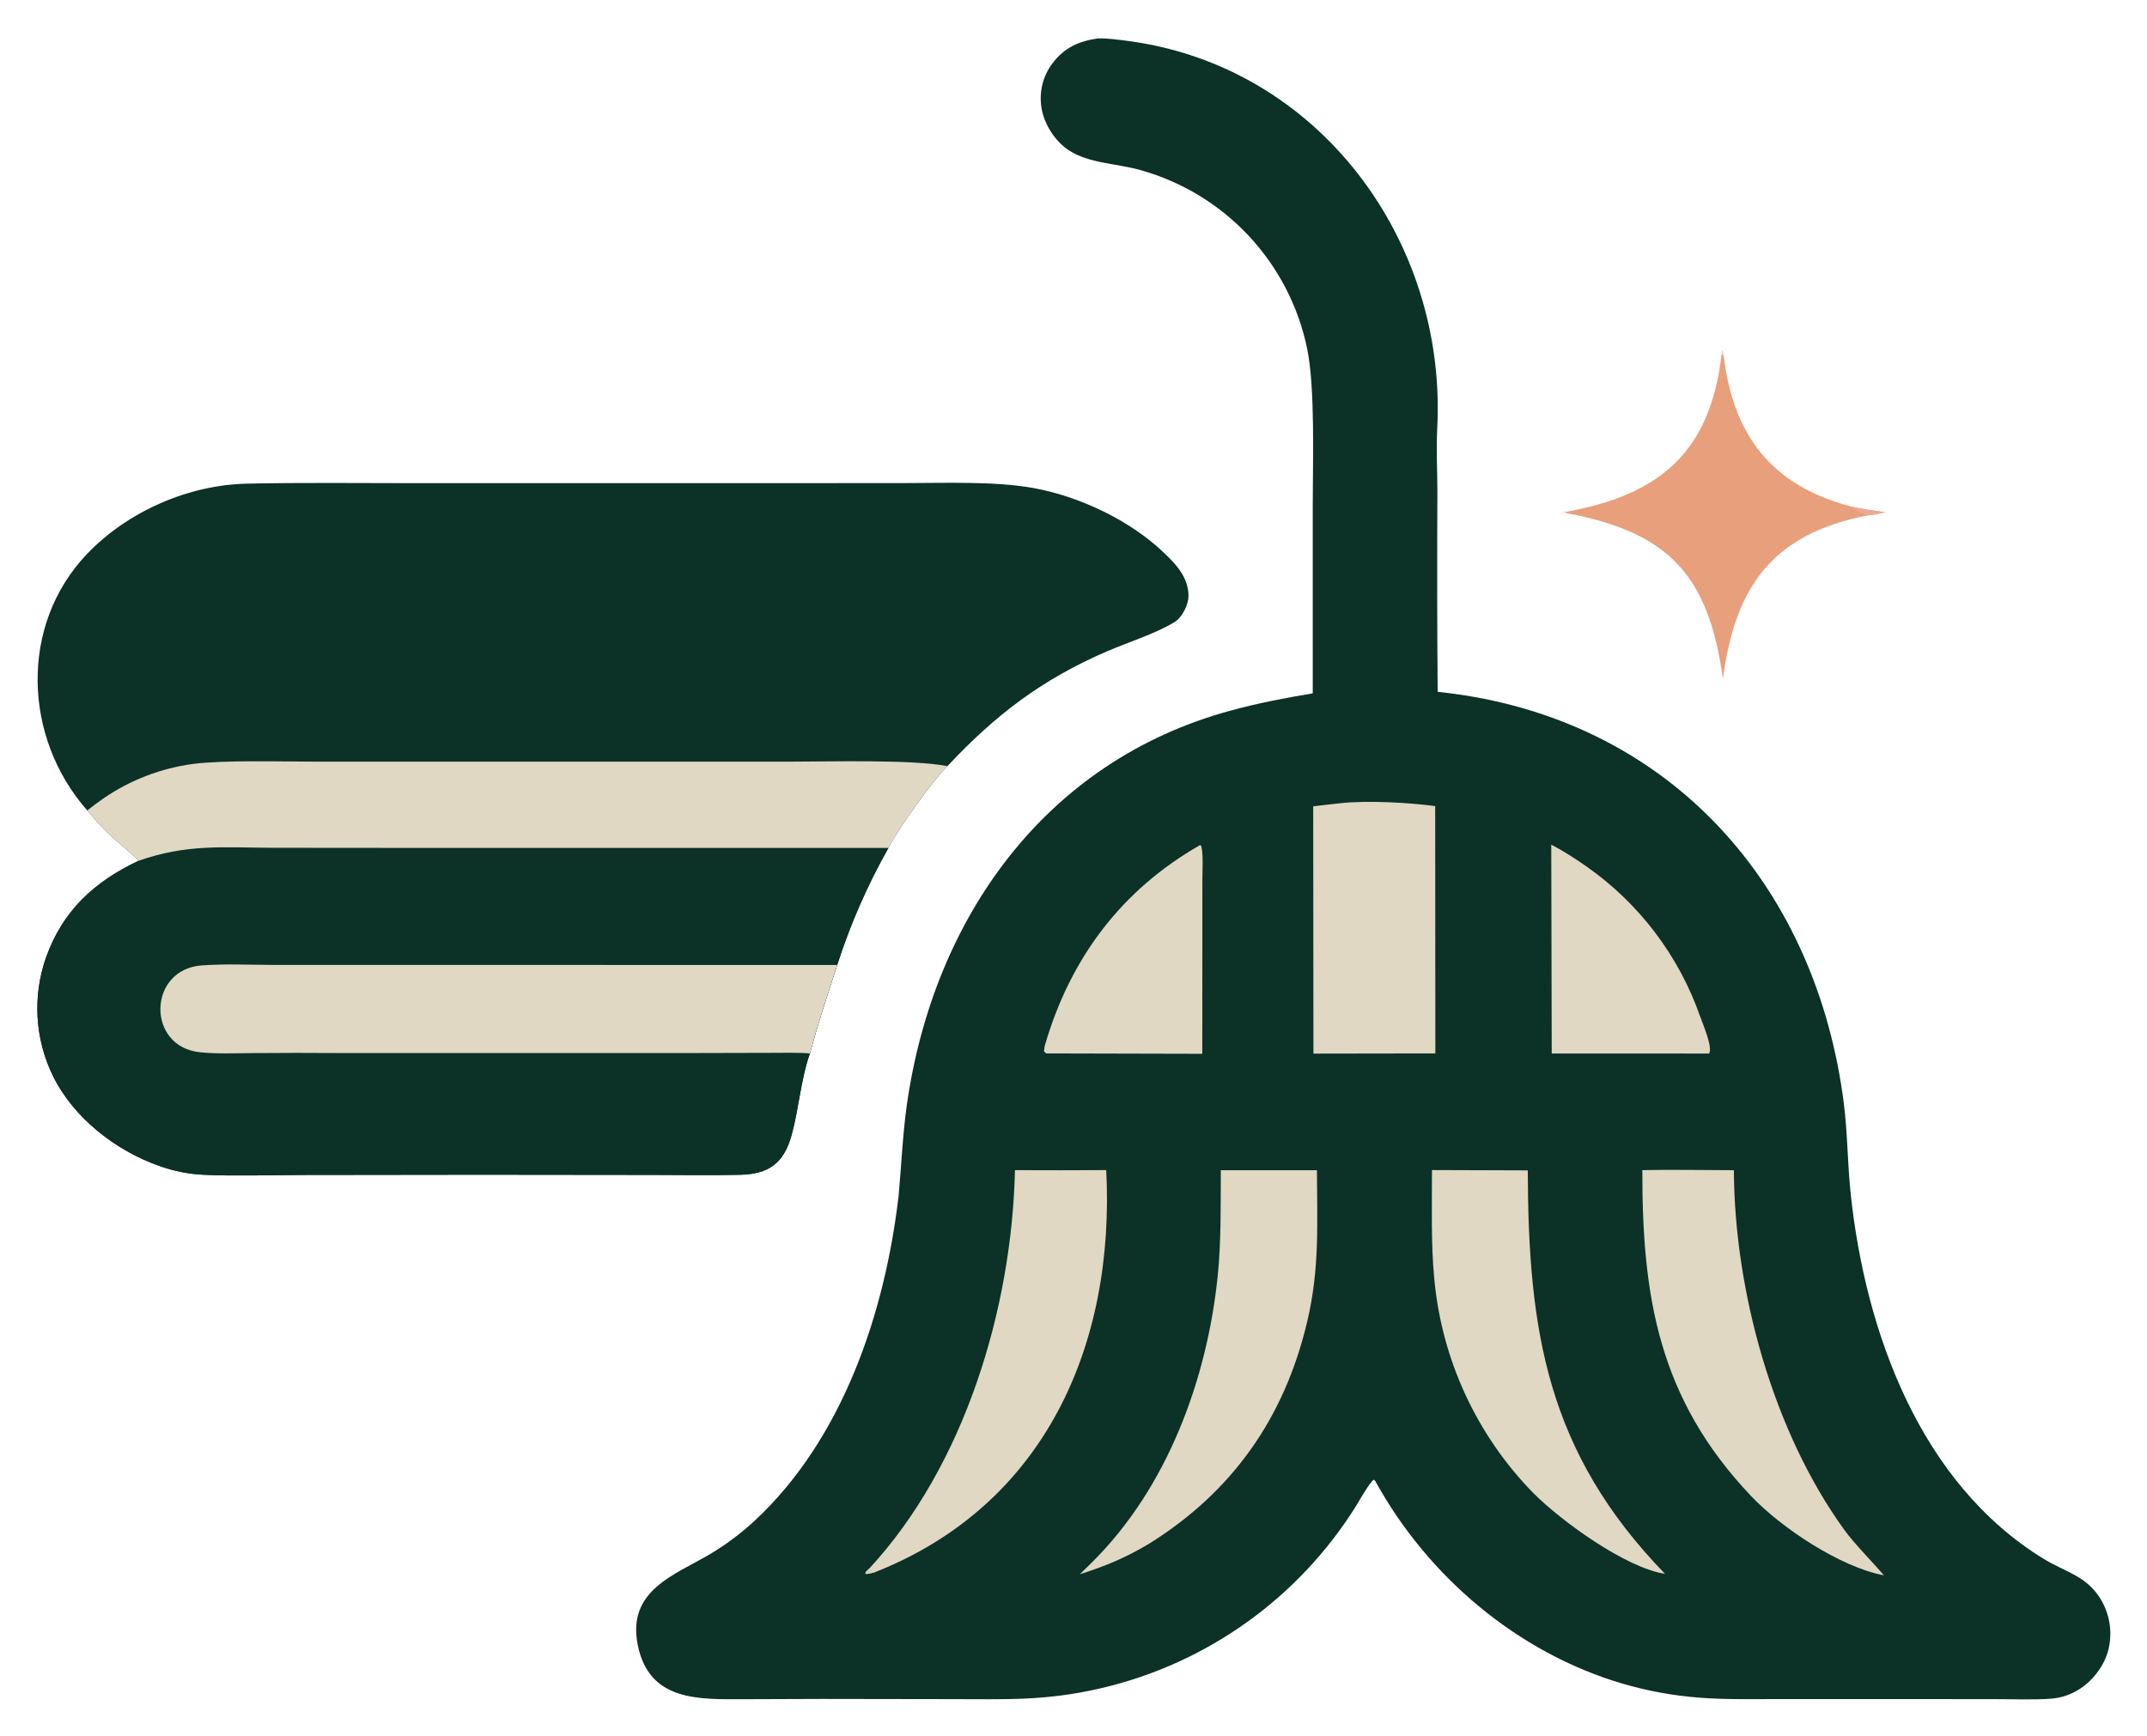
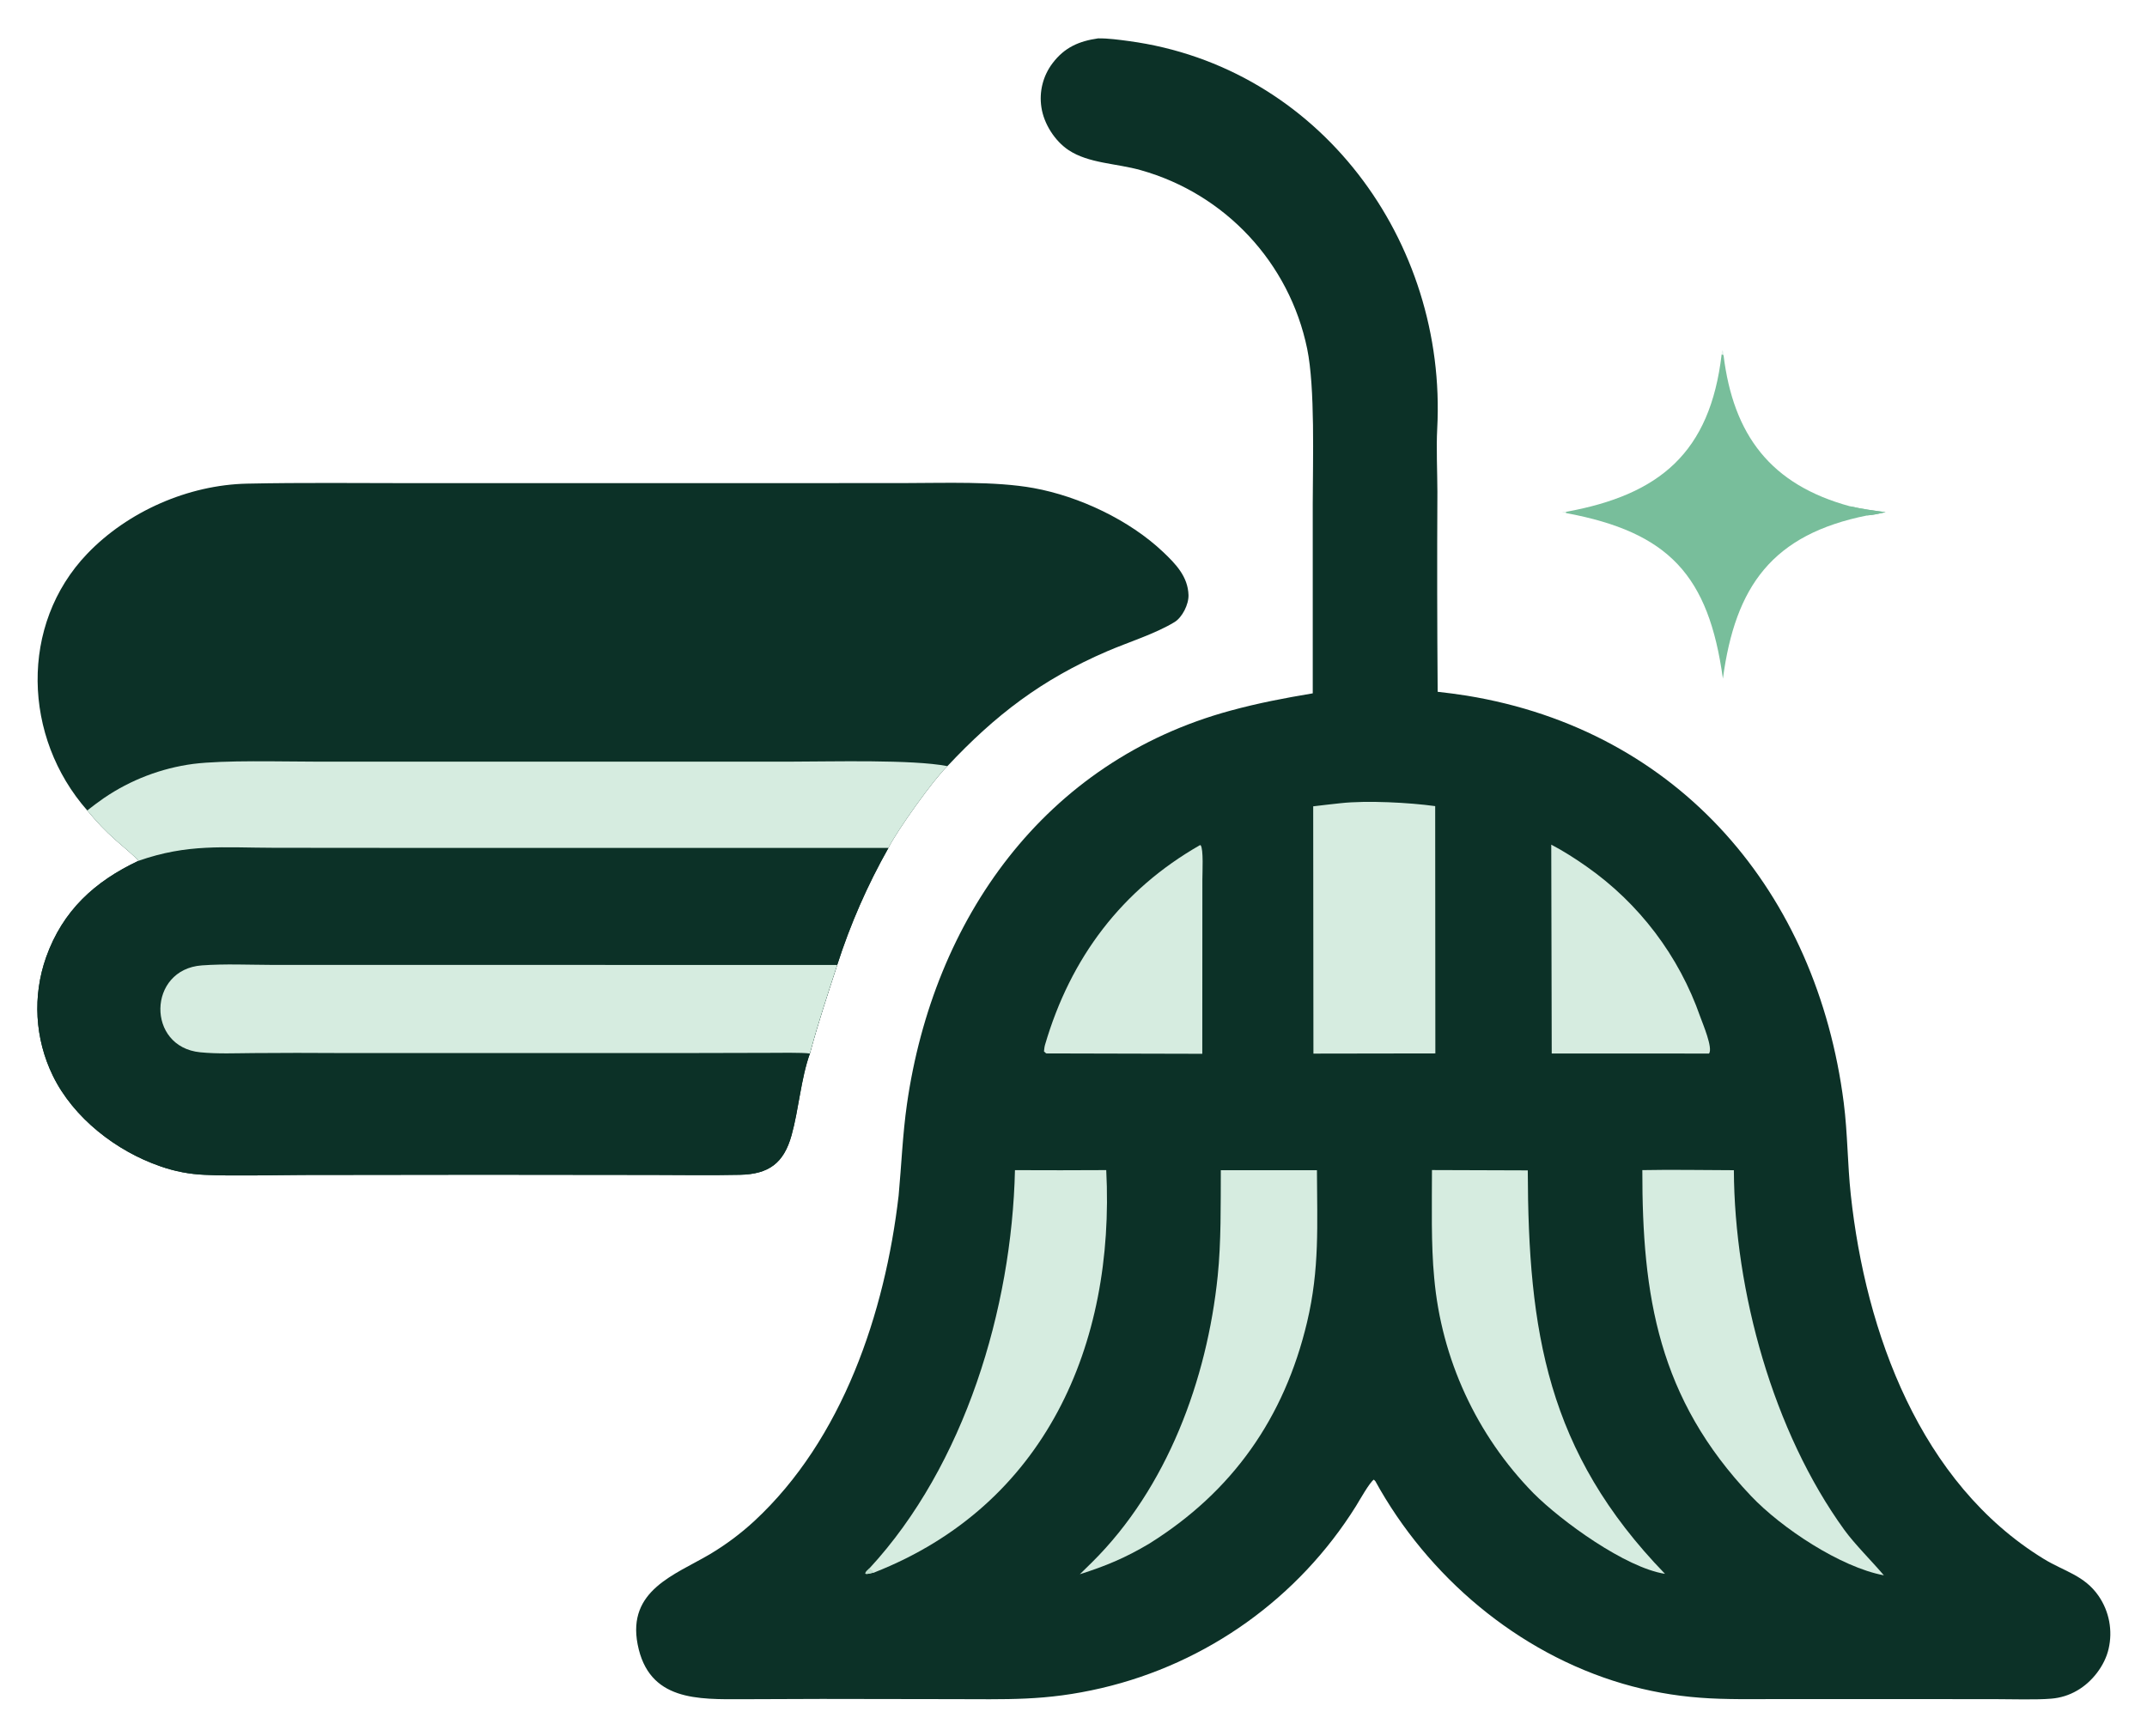
<svg xmlns="http://www.w3.org/2000/svg" version="1.1" viewBox="318 452 1412 1142">
  <path transform="translate(0,0)" fill="rgb(12,49,39)" d="M 1040.2 477.243 C 1046.75 477.155 1053.94 478.146 1060.39 479.016 C 1185.59 495.897 1269.81 610.483 1263.2 734.099 C 1262.52 746.673 1263.29 762.591 1263.32 775.516 C 1263.09 819.373 1263.15 863.231 1263.5 907.087 C 1269.87 907.788 1276.22 908.634 1282.55 909.624 C 1422.88 932.48 1512.88 1039.49 1530.55 1177.35 C 1533.13 1197.52 1533.02 1217.75 1535.18 1237.86 C 1544.93 1328.49 1580.8 1427.75 1662.12 1477.54 C 1675.54 1485.76 1688.8 1488.29 1698.19 1501.92 C 1705.15 1512.06 1707.53 1524.65 1704.76 1536.63 C 1702.26 1547.72 1693.83 1558.58 1683.95 1564.19 C 1678.78 1567.19 1672.99 1568.99 1667.03 1569.46 C 1657.29 1570.31 1640.73 1569.78 1630.53 1569.78 L 1564.33 1569.73 L 1488 1569.73 C 1471.3 1569.73 1452.77 1570.13 1436.32 1568.86 C 1419 1567.59 1401.87 1564.49 1385.21 1559.61 C 1316.14 1539.35 1256.98 1489.14 1222.51 1426.38 L 1221.53 1425.38 C 1218.85 1426.95 1211.86 1439.43 1209.75 1442.83 C 1171.99 1503.23 1111.88 1546.25 1042.52 1562.49 C 1005.33 1571.16 980.343 1569.75 942.945 1569.77 L 858.471 1569.64 L 806.925 1569.82 C 777.016 1569.9 744.652 1571.18 737.356 1533.78 C 730.407 1498.15 761.879 1488 784.782 1474.49 C 795.275 1468.24 805.089 1460.92 814.062 1452.64 C 872.179 1398.8 900.046 1315.62 908.988 1238.54 C 910.848 1218.52 911.627 1198.18 914.475 1178.3 C 931.893 1056.7 1004.82 952.78 1127.16 919.513 C 1145.63 914.489 1162.14 911.35 1181.35 908.109 L 1181.34 783.401 C 1181.38 755.299 1182.96 707.176 1177.68 681.437 C 1166.03 624.875 1123.79 579.542 1068.19 563.933 C 1052.26 559.42 1034 559.571 1020.7 550.712 C 1011.72 544.723 1004.5 533.434 1002.9 522.64 C 1001.3 512.37 1003.93 501.888 1010.21 493.6 C 1018.16 483.088 1027.71 479.044 1040.2 477.243 z" />
-   <path transform="translate(0,0)" fill="rgb(224,216,195)" d="M 1045.53 1221.75 C 1051.39 1336.76 1005.31 1442.25 893.051 1486.42 C 888.945 1487.3 883.92 1489.07 889.869 1483.66 C 952.487 1415.85 983.434 1312.76 985.503 1221.78 C 1005.51 1221.88 1025.52 1221.87 1045.53 1221.75 z" />
-   <path transform="translate(0,0)" fill="rgb(213,211,189)" d="M 889.869 1483.66 L 893.051 1486.42 C 888.945 1487.3 883.92 1489.07 889.869 1483.66 z" />
-   <path transform="translate(0,0)" fill="rgb(224,216,195)" d="M 1398.1 1221.76 C 1417.47 1221.36 1438.8 1221.79 1458.3 1221.82 C 1458.68 1301.39 1484.07 1393.73 1530.98 1458.49 C 1537.7 1467.76 1549.1 1479.08 1556.96 1488.32 C 1528.3 1482.96 1489.51 1457.11 1469.7 1436.25 C 1408.51 1371.84 1397.99 1304.49 1398.1 1221.76 z" />
-   <path transform="translate(0,0)" fill="rgb(224,216,195)" d="M 1120.88 1221.82 L 1184.1 1221.82 C 1184.22 1257.57 1185.95 1286.7 1177.6 1321.83 C 1162.61 1384.92 1128.45 1433.34 1073.78 1467.5 C 1058.23 1476.77 1045.27 1482.18 1028.17 1487.61 L 1036.25 1479.69 C 1085.57 1430.81 1111.83 1359.66 1118.84 1291.4 C 1121.13 1269.12 1120.78 1244.38 1120.88 1221.82 z" />
-   <path transform="translate(0,0)" fill="rgb(224,216,195)" d="M 1259.75 1221.72 L 1322.76 1221.93 C 1323.05 1327.65 1335.29 1407.13 1413.01 1487.35 C 1387.22 1483.39 1345.09 1452.95 1326.45 1434.25 C 1289.01 1396.01 1265.96 1345.98 1261.22 1292.66 C 1259.08 1270.58 1259.75 1244.22 1259.75 1221.72 z" />
-   <path transform="translate(0,0)" fill="rgb(224,216,195)" d="M 1199.54 980.392 C 1217.09 978.449 1245.01 979.98 1261.87 982.302 L 1261.98 1144.99 L 1246.58 1145.01 L 1181.79 1145.11 L 1181.64 982.44 C 1187.56 981.688 1193.6 981.061 1199.54 980.392 z" />
-   <path transform="translate(0,0)" fill="rgb(224,216,195)" d="M 1338.2 1007.66 C 1345.73 1011.53 1354.45 1017.13 1361.33 1021.98 C 1396.05 1046.29 1422.24 1080.9 1436.2 1120.91 C 1437.85 1125.54 1444.66 1141.43 1441.98 1145.07 L 1338.51 1145.05 L 1338.2 1007.66 z" />
-   <path transform="translate(0,0)" fill="rgb(224,216,195)" d="M 1107.24 1007.93 L 1107.62 1008.06 C 1109.58 1010.5 1108.76 1026.07 1108.76 1030.54 C 1108.72 1068.77 1108.71 1107.01 1108.7 1145.24 L 1006.03 1144.99 L 1004.59 1143.72 C 1004.75 1142.2 1004.85 1140.78 1005.28 1139.32 C 1022.05 1081.98 1055.81 1037.31 1107.24 1007.93 z" />
+   <path transform="translate(0,0)" fill="rgb(214,236,224)" d="M 1045.53 1221.75 C 1051.39 1336.76 1005.31 1442.25 893.051 1486.42 C 888.945 1487.3 883.92 1489.07 889.869 1483.66 C 952.487 1415.85 983.434 1312.76 985.503 1221.78 C 1005.51 1221.88 1025.52 1221.87 1045.53 1221.75 z" />
+   <path transform="translate(0,0)" fill="rgb(190,222,205)" d="M 889.869 1483.66 L 893.051 1486.42 C 888.945 1487.3 883.92 1489.07 889.869 1483.66 z" />
+   <path transform="translate(0,0)" fill="rgb(214,236,224)" d="M 1398.1 1221.76 C 1417.47 1221.36 1438.8 1221.79 1458.3 1221.82 C 1458.68 1301.39 1484.07 1393.73 1530.98 1458.49 C 1537.7 1467.76 1549.1 1479.08 1556.96 1488.32 C 1528.3 1482.96 1489.51 1457.11 1469.7 1436.25 C 1408.51 1371.84 1397.99 1304.49 1398.1 1221.76 z" />
+   <path transform="translate(0,0)" fill="rgb(214,236,224)" d="M 1120.88 1221.82 L 1184.1 1221.82 C 1184.22 1257.57 1185.95 1286.7 1177.6 1321.83 C 1162.61 1384.92 1128.45 1433.34 1073.78 1467.5 C 1058.23 1476.77 1045.27 1482.18 1028.17 1487.61 L 1036.25 1479.69 C 1085.57 1430.81 1111.83 1359.66 1118.84 1291.4 C 1121.13 1269.12 1120.78 1244.38 1120.88 1221.82 z" />
+   <path transform="translate(0,0)" fill="rgb(214,236,224)" d="M 1259.75 1221.72 L 1322.76 1221.93 C 1323.05 1327.65 1335.29 1407.13 1413.01 1487.35 C 1387.22 1483.39 1345.09 1452.95 1326.45 1434.25 C 1289.01 1396.01 1265.96 1345.98 1261.22 1292.66 C 1259.08 1270.58 1259.75 1244.22 1259.75 1221.72 z" />
+   <path transform="translate(0,0)" fill="rgb(214,236,224)" d="M 1199.54 980.392 C 1217.09 978.449 1245.01 979.98 1261.87 982.302 L 1261.98 1144.99 L 1246.58 1145.01 L 1181.79 1145.11 L 1181.64 982.44 C 1187.56 981.688 1193.6 981.061 1199.54 980.392 z" />
+   <path transform="translate(0,0)" fill="rgb(214,236,224)" d="M 1338.2 1007.66 C 1345.73 1011.53 1354.45 1017.13 1361.33 1021.98 C 1396.05 1046.29 1422.24 1080.9 1436.2 1120.91 C 1437.85 1125.54 1444.66 1141.43 1441.98 1145.07 L 1338.51 1145.05 L 1338.2 1007.66 z" />
+   <path transform="translate(0,0)" fill="rgb(214,236,224)" d="M 1107.24 1007.93 L 1107.62 1008.06 C 1109.58 1010.5 1108.76 1026.07 1108.76 1030.54 C 1108.72 1068.77 1108.71 1107.01 1108.7 1145.24 L 1006.03 1144.99 L 1004.59 1143.72 C 1004.75 1142.2 1004.85 1140.78 1005.28 1139.32 C 1022.05 1081.98 1055.81 1037.31 1107.24 1007.93 z" />
  <path transform="translate(0,0)" fill="rgb(12,49,39)" d="M 375.386 985.155 C 333.02 937.036 330.722 862.955 375.321 816.334 C 402.019 788.425 441.902 770.975 480.507 770.161 C 517.209 769.387 553.759 769.847 590.229 769.848 L 794.015 769.841 L 912.283 769.796 C 939.086 769.795 972.268 768.426 997.798 773.076 C 1027.82 778.544 1060.8 794.123 1082.99 815.174 C 1091.23 822.991 1099.24 831.277 1099.63 843.432 C 1099.83 849.701 1095.43 858.172 1090.52 861.183 C 1077.84 868.955 1060.04 874.45 1046.09 880.459 C 1003.01 899.023 972.58 922.396 941.085 955.995 C 931.985 964.722 907.981 998.307 902.298 1009.79 C 888.469 1034.25 877.178 1060.05 868.601 1086.8 C 861.786 1107.9 856.523 1123.29 850.641 1145.05 C 844.732 1161.54 843.326 1181.77 838.547 1198.93 C 833.455 1217.21 823.554 1224.44 804.719 1224.83 C 785.551 1225.24 766.355 1224.95 747.21 1224.91 L 634.507 1224.79 L 517.377 1224.93 C 497.827 1224.98 471.936 1225.78 452.77 1224.86 C 442.805 1224.47 432.954 1222.59 423.546 1219.28 C 394.499 1209.3 366.273 1187.44 352.708 1159.56 C 340.893 1135.24 339.318 1107.19 348.336 1081.69 C 359.257 1051.04 380.282 1031.85 409.069 1018.29 C 407.13 1015.69 397.501 1007.74 394.311 1004.9 C 386.436 997.877 382.155 993.268 375.386 985.155 z" />
  <path transform="translate(0,0)" fill="rgb(12,49,39)" d="M 409.069 1018.29 C 441.505 1006.93 464.828 1009.65 498.449 1009.72 L 593.93 1009.8 L 902.298 1009.79 C 888.469 1034.25 877.178 1060.05 868.601 1086.8 C 861.786 1107.9 856.523 1123.29 850.641 1145.05 C 844.732 1161.54 843.326 1181.77 838.547 1198.93 C 833.455 1217.21 823.554 1224.44 804.719 1224.83 C 785.551 1225.24 766.355 1224.95 747.21 1224.91 L 634.507 1224.79 L 517.377 1224.93 C 497.827 1224.98 471.936 1225.78 452.77 1224.86 C 442.805 1224.47 432.954 1222.59 423.546 1219.28 C 394.499 1209.3 366.273 1187.44 352.708 1159.56 C 340.893 1135.24 339.318 1107.19 348.336 1081.69 C 359.257 1051.04 380.282 1031.85 409.069 1018.29 z" />
-   <path transform="translate(0,0)" fill="rgb(224,216,195)" d="M 850.641 1145.05 C 845.291 1144.31 829.762 1144.62 823.519 1144.62 L 768.396 1144.75 L 541.588 1144.74 C 522.643 1144.6 503.698 1144.61 484.753 1144.77 C 473.108 1144.84 461.274 1145.4 449.703 1144.25 C 414.118 1140.75 415.033 1089.69 450.735 1087.08 C 465.887 1085.97 481.686 1086.71 496.918 1086.76 L 582.362 1086.76 L 868.601 1086.8 C 861.786 1107.9 856.523 1123.29 850.641 1145.05 z" />
-   <path transform="translate(0,0)" fill="rgb(224,216,195)" d="M 375.386 985.155 C 378.972 982.32 382.64 979.591 386.387 976.972 C 403.9 965.044 423.954 957.365 444.956 954.548 C 465.679 951.93 502.91 953.034 525.245 953.044 L 666.788 953.07 L 839.103 953.042 C 864.59 953.042 917.917 951.518 941.085 955.995 C 931.985 964.722 907.981 998.307 902.298 1009.79 L 593.93 1009.8 L 498.449 1009.72 C 464.828 1009.65 441.505 1006.93 409.069 1018.29 C 407.13 1015.69 397.501 1007.74 394.311 1004.9 C 386.436 997.877 382.155 993.268 375.386 985.155 z" />
-   <path transform="translate(0,0)" fill="rgb(232,159,123)" d="M 1450.25 685.163 L 1451.48 685.464 C 1457.93 738.333 1482.56 770.919 1534.71 785.07 C 1542.99 786.931 1549.77 787.838 1558.11 788.922 C 1553.95 789.843 1550.41 790.757 1546.12 791.05 C 1483.48 803.538 1459.25 837.641 1451.09 898.435 C 1441.69 830.494 1415.6 802.111 1347.85 789.489 L 1347.73 788.745 C 1409.49 777.543 1442.64 749.814 1450.25 685.163 z" />
-   <path transform="translate(0,0)" fill="rgb(232,171,146)" d="M 1534.71 785.07 C 1542.99 786.931 1549.77 787.838 1558.11 788.922 C 1553.95 789.843 1550.41 790.757 1546.12 791.05 C 1541.11 789.642 1539.18 788.062 1534.71 785.07 z" />
-   <path transform="translate(0,0)" fill="rgb(238,211,203)" d="M 1347.85 789.489 C 1347.02 789.279 1346.19 789.069 1345.35 788.858 C 1346.16 788.379 1346.7 788.627 1347.73 788.745 L 1347.85 789.489 z" />
-   <path transform="translate(0,0)" fill="rgb(238,211,203)" d="M 1450.25 685.163 L 1450.34 683.929 C 1450.46 681.208 1451.53 682.888 1451.48 685.464 L 1450.25 685.163 z" />
+   <path transform="translate(0,0)" fill="rgb(214,236,224)" d="M 850.641 1145.05 C 845.291 1144.31 829.762 1144.62 823.519 1144.62 L 768.396 1144.75 L 541.588 1144.74 C 522.643 1144.6 503.698 1144.61 484.753 1144.77 C 473.108 1144.84 461.274 1145.4 449.703 1144.25 C 414.118 1140.75 415.033 1089.69 450.735 1087.08 C 465.887 1085.97 481.686 1086.71 496.918 1086.76 L 582.362 1086.76 L 868.601 1086.8 C 861.786 1107.9 856.523 1123.29 850.641 1145.05 z" />
+   <path transform="translate(0,0)" fill="rgb(214,236,224)" d="M 375.386 985.155 C 378.972 982.32 382.64 979.591 386.387 976.972 C 403.9 965.044 423.954 957.365 444.956 954.548 C 465.679 951.93 502.91 953.034 525.245 953.044 L 666.788 953.07 L 839.103 953.042 C 864.59 953.042 917.917 951.518 941.085 955.995 C 931.985 964.722 907.981 998.307 902.298 1009.79 L 593.93 1009.8 L 498.449 1009.72 C 464.828 1009.65 441.505 1006.93 409.069 1018.29 C 407.13 1015.69 397.501 1007.74 394.311 1004.9 C 386.436 997.877 382.155 993.268 375.386 985.155 z" />
+   <path transform="translate(0,0)" fill="rgb(120,190,155)" d="M 1450.25 685.163 L 1451.48 685.464 C 1457.93 738.333 1482.56 770.919 1534.71 785.07 C 1542.99 786.931 1549.77 787.838 1558.11 788.922 C 1553.95 789.843 1550.41 790.757 1546.12 791.05 C 1483.48 803.538 1459.25 837.641 1451.09 898.435 C 1441.69 830.494 1415.6 802.111 1347.85 789.489 L 1347.73 788.745 C 1409.49 777.543 1442.64 749.814 1450.25 685.163 z" />
+   <path transform="translate(0,0)" fill="rgb(120,190,155)" d="M 1534.71 785.07 C 1542.99 786.931 1549.77 787.838 1558.11 788.922 C 1553.95 789.843 1550.41 790.757 1546.12 791.05 C 1541.11 789.642 1539.18 788.062 1534.71 785.07 z" />
+   <path transform="translate(0,0)" fill="rgb(228,242,235)" d="M 1347.85 789.489 C 1347.02 789.279 1346.19 789.069 1345.35 788.858 C 1346.16 788.379 1346.7 788.627 1347.73 788.745 L 1347.85 789.489 z" />
+   <path transform="translate(0,0)" fill="rgb(228,242,235)" d="M 1450.25 685.163 L 1450.34 683.929 C 1450.46 681.208 1451.53 682.888 1451.48 685.464 L 1450.25 685.163 z" />
</svg>
